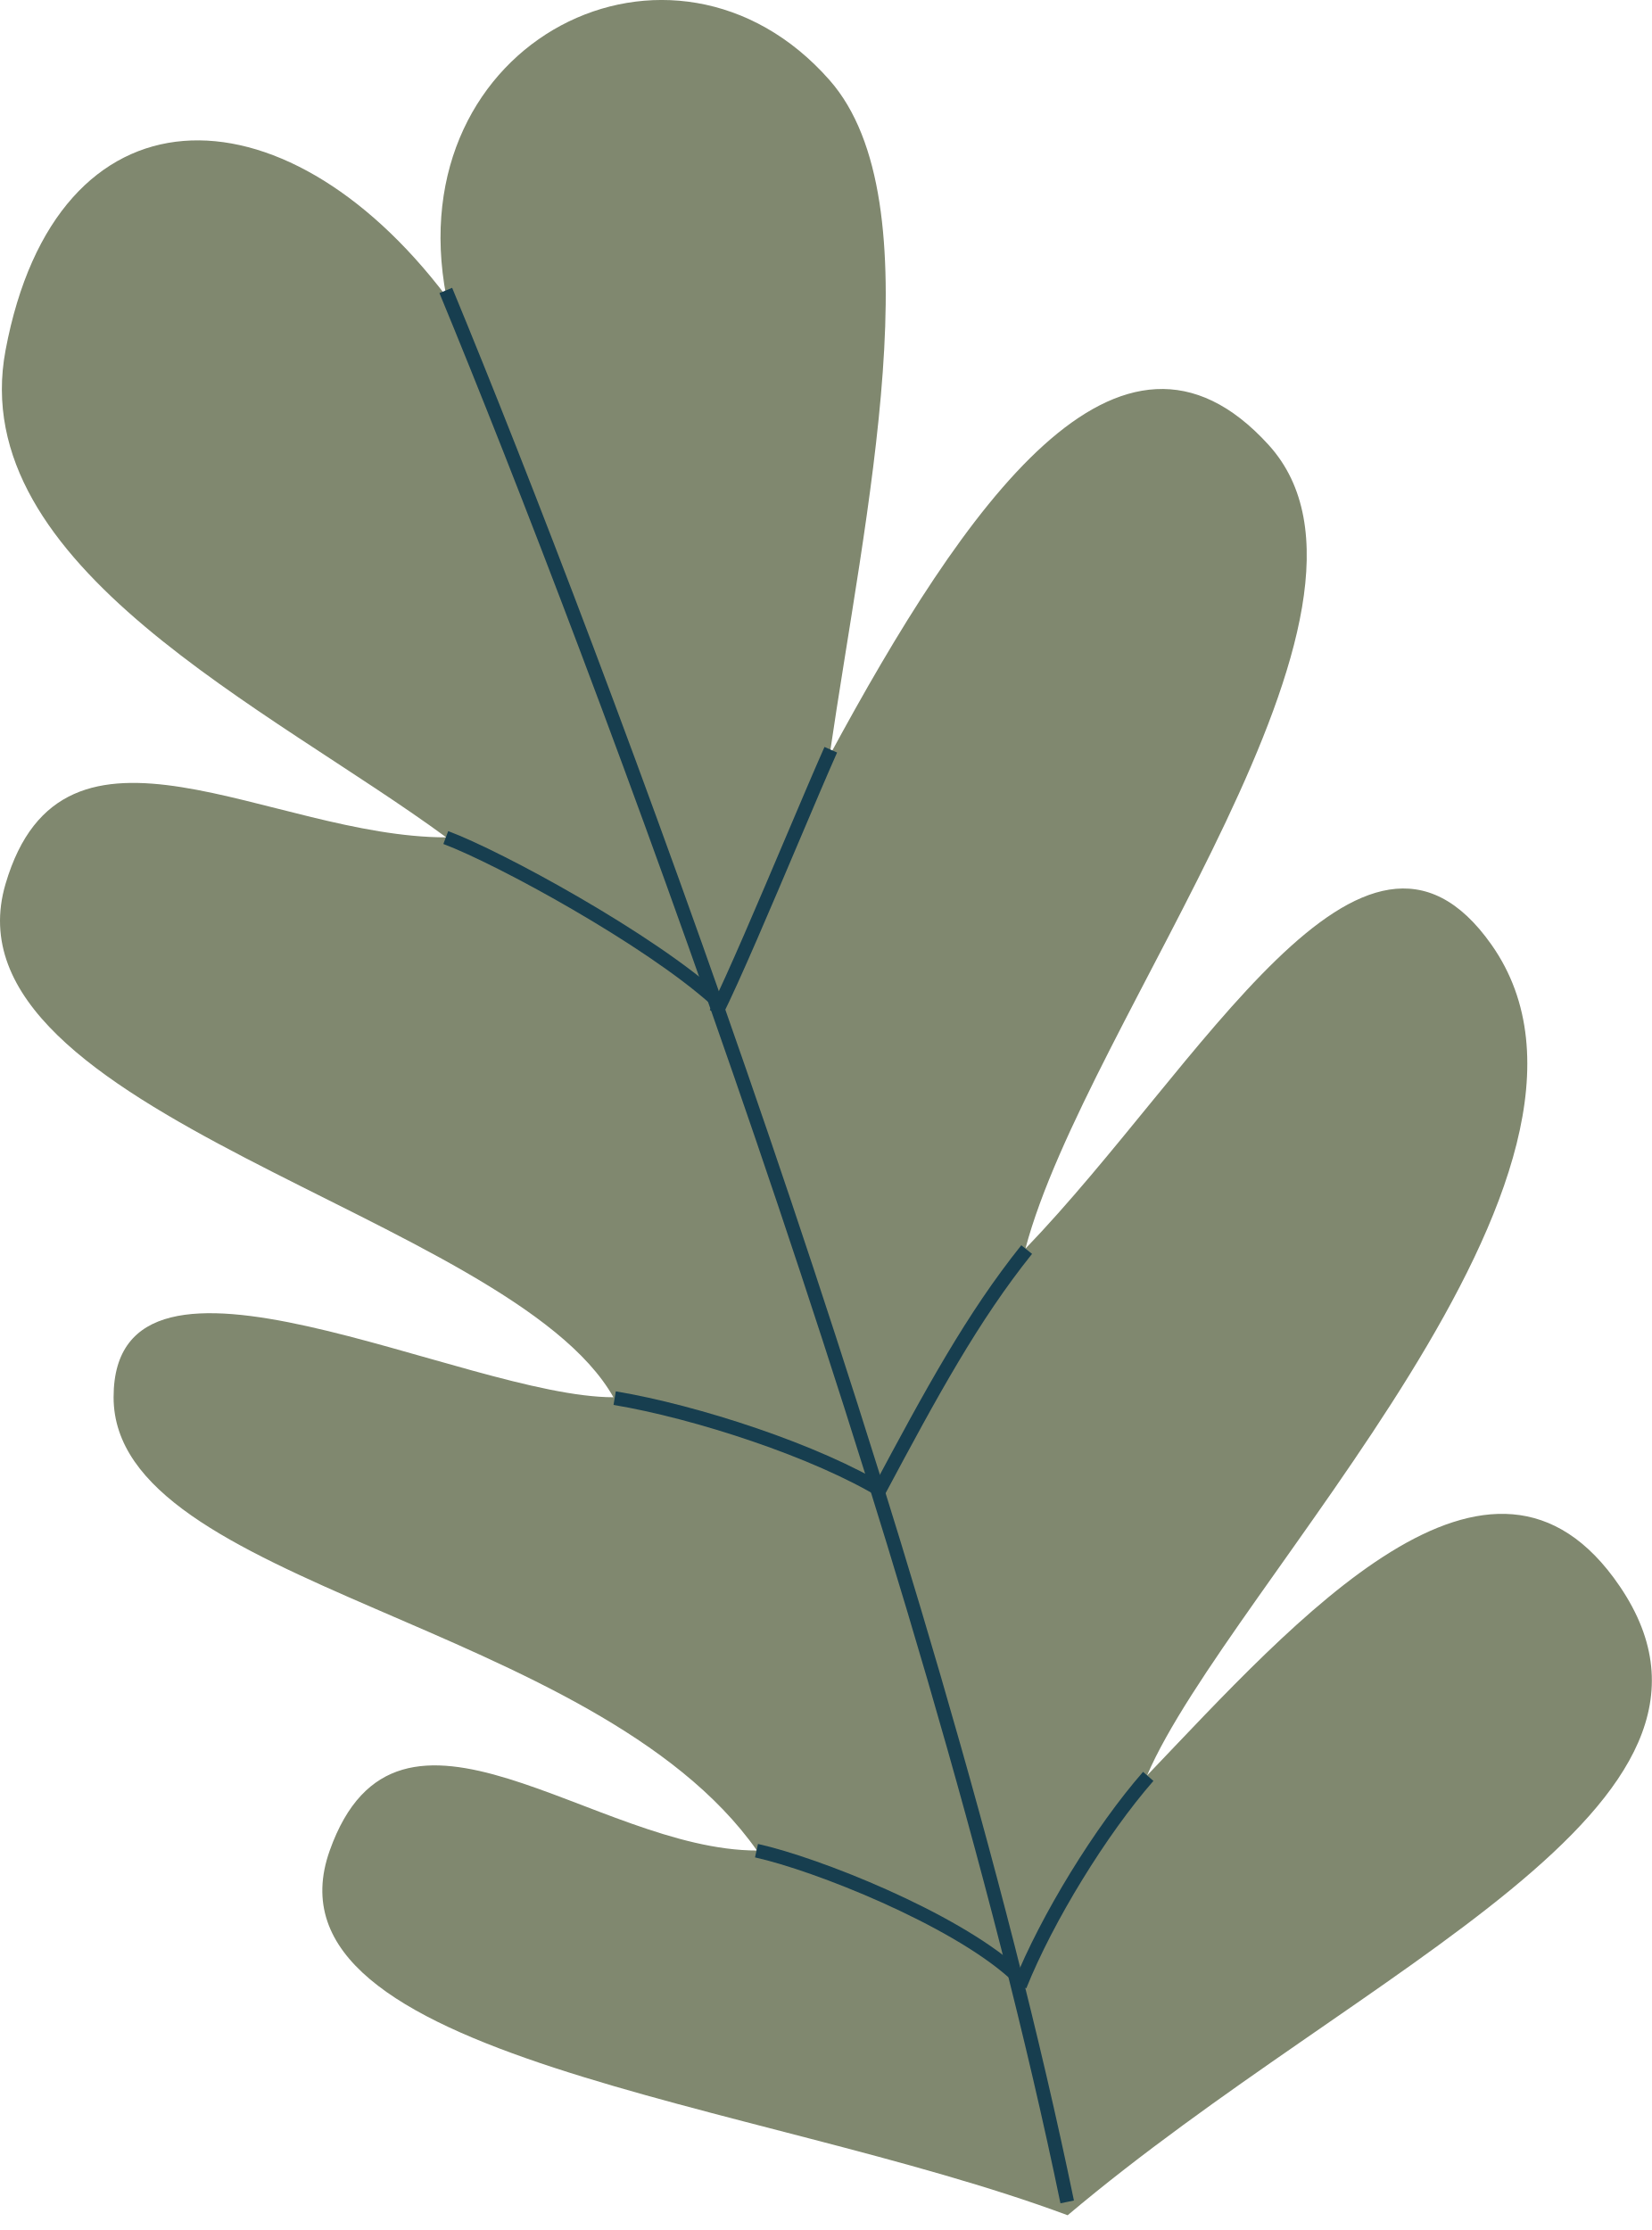
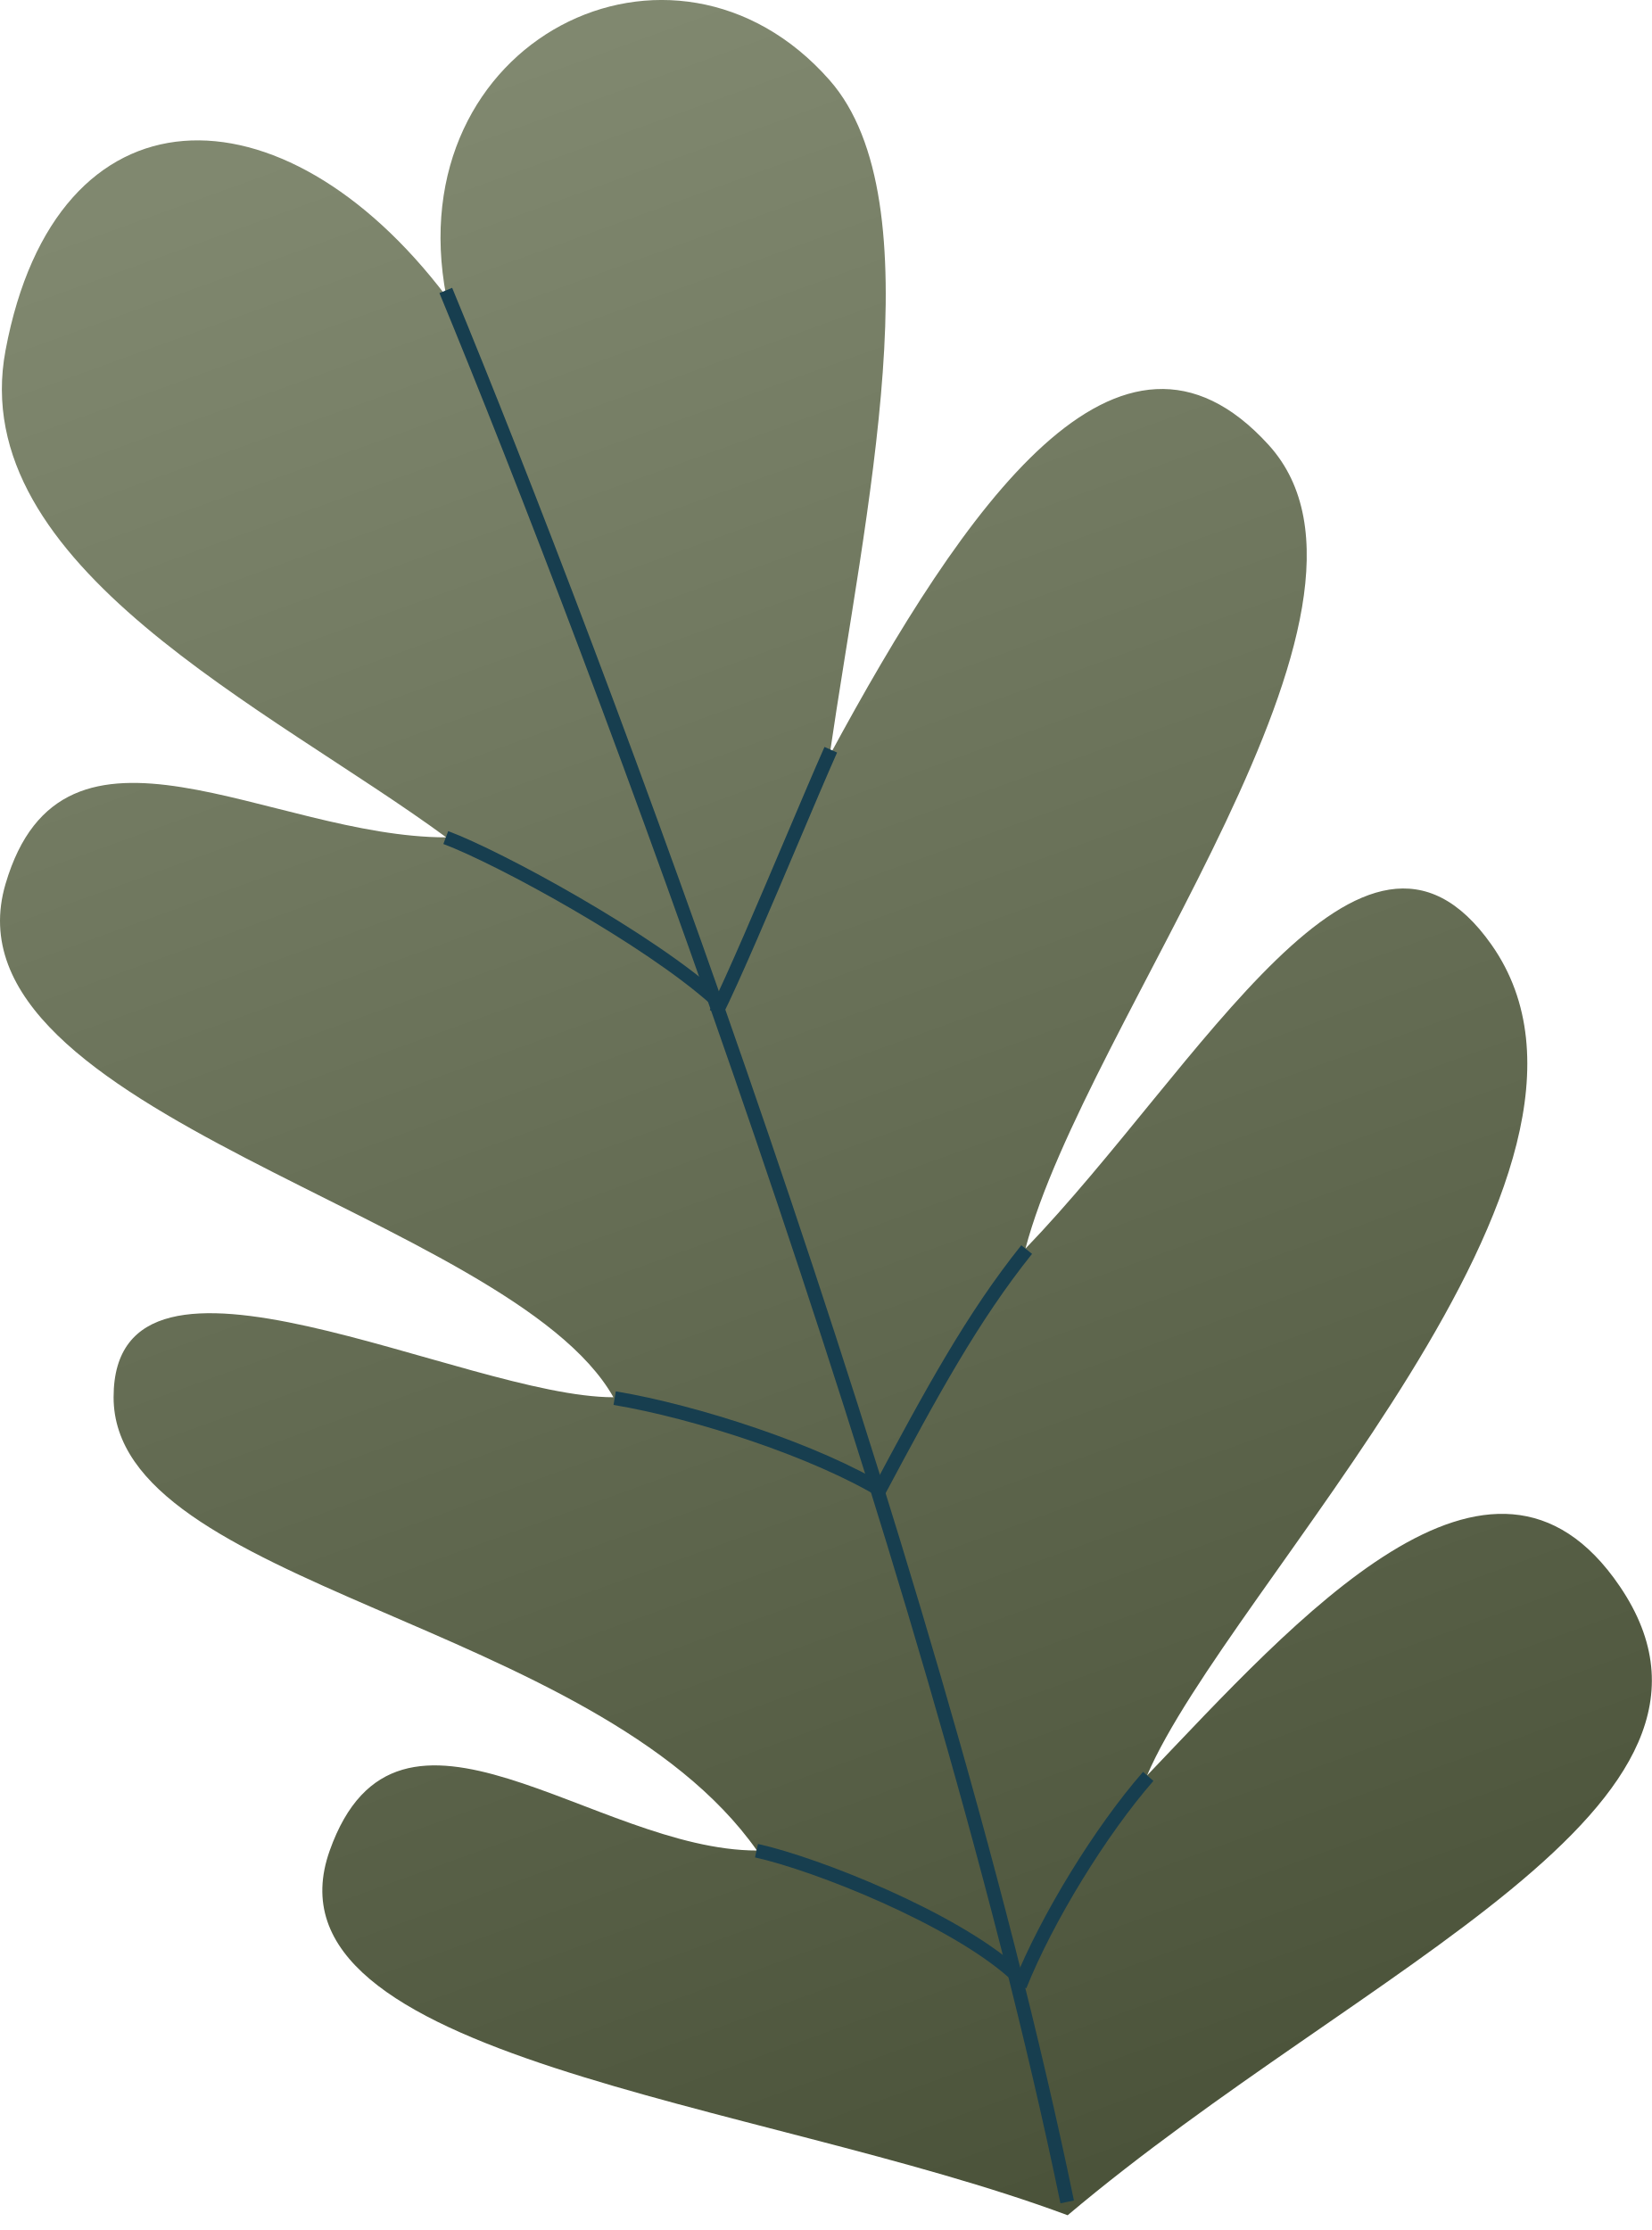
<svg xmlns="http://www.w3.org/2000/svg" width="60" height="81" viewBox="0 0 60 81" fill="none">
-   <path d="M11.977 67.216C9.278 74.795 27.494 76.267 38.78 80.464C49.575 71.361 64.258 65.612 58.836 57.622C54.175 50.752 47.06 58.848 41.663 64.491C44.607 57.622 59.988 42.576 54.175 34.315C49.513 27.691 43.625 38.731 37.246 45.355C39.455 37.013 51.492 22.114 46.079 16.16C40.665 10.205 35.038 18.368 30.132 27.445C31.42 18.613 33.996 7.301 30.132 2.911C24.462 -3.531 14.43 1.439 16.209 10.762C10.259 2.911 2.041 2.911 0.201 12.725C-1.271 20.576 9.83 25.728 16.209 30.415C9.83 30.415 2.293 24.992 0.201 32.107C-2.253 40.448 18.539 44.102 22.281 50.752C16.884 50.752 4.126 43.883 4.126 50.752C4.126 57.622 21.606 58.848 27.494 67.216C21.606 67.216 14.454 60.258 11.977 67.216Z" fill="#80886F" />
+   <path d="M11.977 67.216C9.278 74.795 27.494 76.267 38.78 80.464C49.575 71.361 64.258 65.612 58.836 57.622C54.175 50.752 47.06 58.848 41.663 64.491C44.607 57.622 59.988 42.576 54.175 34.315C49.513 27.691 43.625 38.731 37.246 45.355C39.455 37.013 51.492 22.114 46.079 16.16C40.665 10.205 35.038 18.368 30.132 27.445C31.42 18.613 33.996 7.301 30.132 2.911C24.462 -3.531 14.43 1.439 16.209 10.762C10.259 2.911 2.041 2.911 0.201 12.725C-1.271 20.576 9.83 25.728 16.209 30.415C9.83 30.415 2.293 24.992 0.201 32.107C-2.253 40.448 18.539 44.102 22.281 50.752C16.884 50.752 4.126 43.883 4.126 50.752C4.126 57.622 21.606 58.848 27.494 67.216C21.606 67.216 14.454 60.258 11.977 67.216Z" fill="url(#paint0_linear)" />
  <path fill-rule="evenodd" clip-rule="evenodd" d="M16.423 10.454C21.904 23.706 34.096 56.157 39.008 79.929L38.518 80.03C33.616 56.306 21.439 23.89 15.961 10.645L16.423 10.454Z" fill="#173E4F" />
  <path fill-rule="evenodd" clip-rule="evenodd" d="M41.895 64.688C40.197 66.63 38.249 69.795 37.278 72.222L36.814 72.036C37.806 69.556 39.783 66.343 41.519 64.359L41.895 64.688Z" fill="#173E4F" />
  <path fill-rule="evenodd" clip-rule="evenodd" d="M37.487 45.544C35.541 47.976 34.079 50.654 32.114 54.337L31.673 54.102C33.635 50.425 35.117 47.706 37.096 45.231L37.487 45.544Z" fill="#173E4F" />
  <path fill-rule="evenodd" clip-rule="evenodd" d="M29.019 30.564C28.02 32.918 26.866 35.639 26.229 36.912L25.782 36.689C26.413 35.427 27.55 32.745 28.544 30.403C29.092 29.111 29.596 27.922 29.948 27.131L30.405 27.334C30.061 28.107 29.563 29.281 29.019 30.564Z" fill="#173E4F" />
  <path fill-rule="evenodd" clip-rule="evenodd" d="M20.789 33.03C22.687 34.132 24.631 35.41 25.838 36.496L26.173 36.124C24.926 35.002 22.945 33.704 21.04 32.598C19.135 31.491 17.281 30.563 16.28 30.188L16.104 30.656C17.066 31.017 18.892 31.928 20.789 33.03Z" fill="#173E4F" />
  <path fill-rule="evenodd" clip-rule="evenodd" d="M22.285 51.031C25.207 51.518 29.574 52.937 32.008 54.432L32.27 54.007C29.765 52.468 25.332 51.032 22.367 50.538L22.285 51.031Z" fill="#173E4F" />
  <path fill-rule="evenodd" clip-rule="evenodd" d="M32.037 69.106C33.809 69.901 35.56 70.87 36.635 71.825L36.967 71.452C35.834 70.444 34.027 69.45 32.242 68.65C30.454 67.849 28.658 67.228 27.532 66.978L27.424 67.466C28.506 67.707 30.267 68.313 32.037 69.106Z" fill="#173E4F" />
+   <defs>
+     <linearGradient id="paint0_linear" x1="14" y1="4" x2="41.5" y2="80" gradientUnits="userSpaceOnUse">
+       <stop stop-color="#80886F" />
+       <stop offset="1" stop-color="#4A5239" />
+     </linearGradient>
+   </defs>
</svg>
